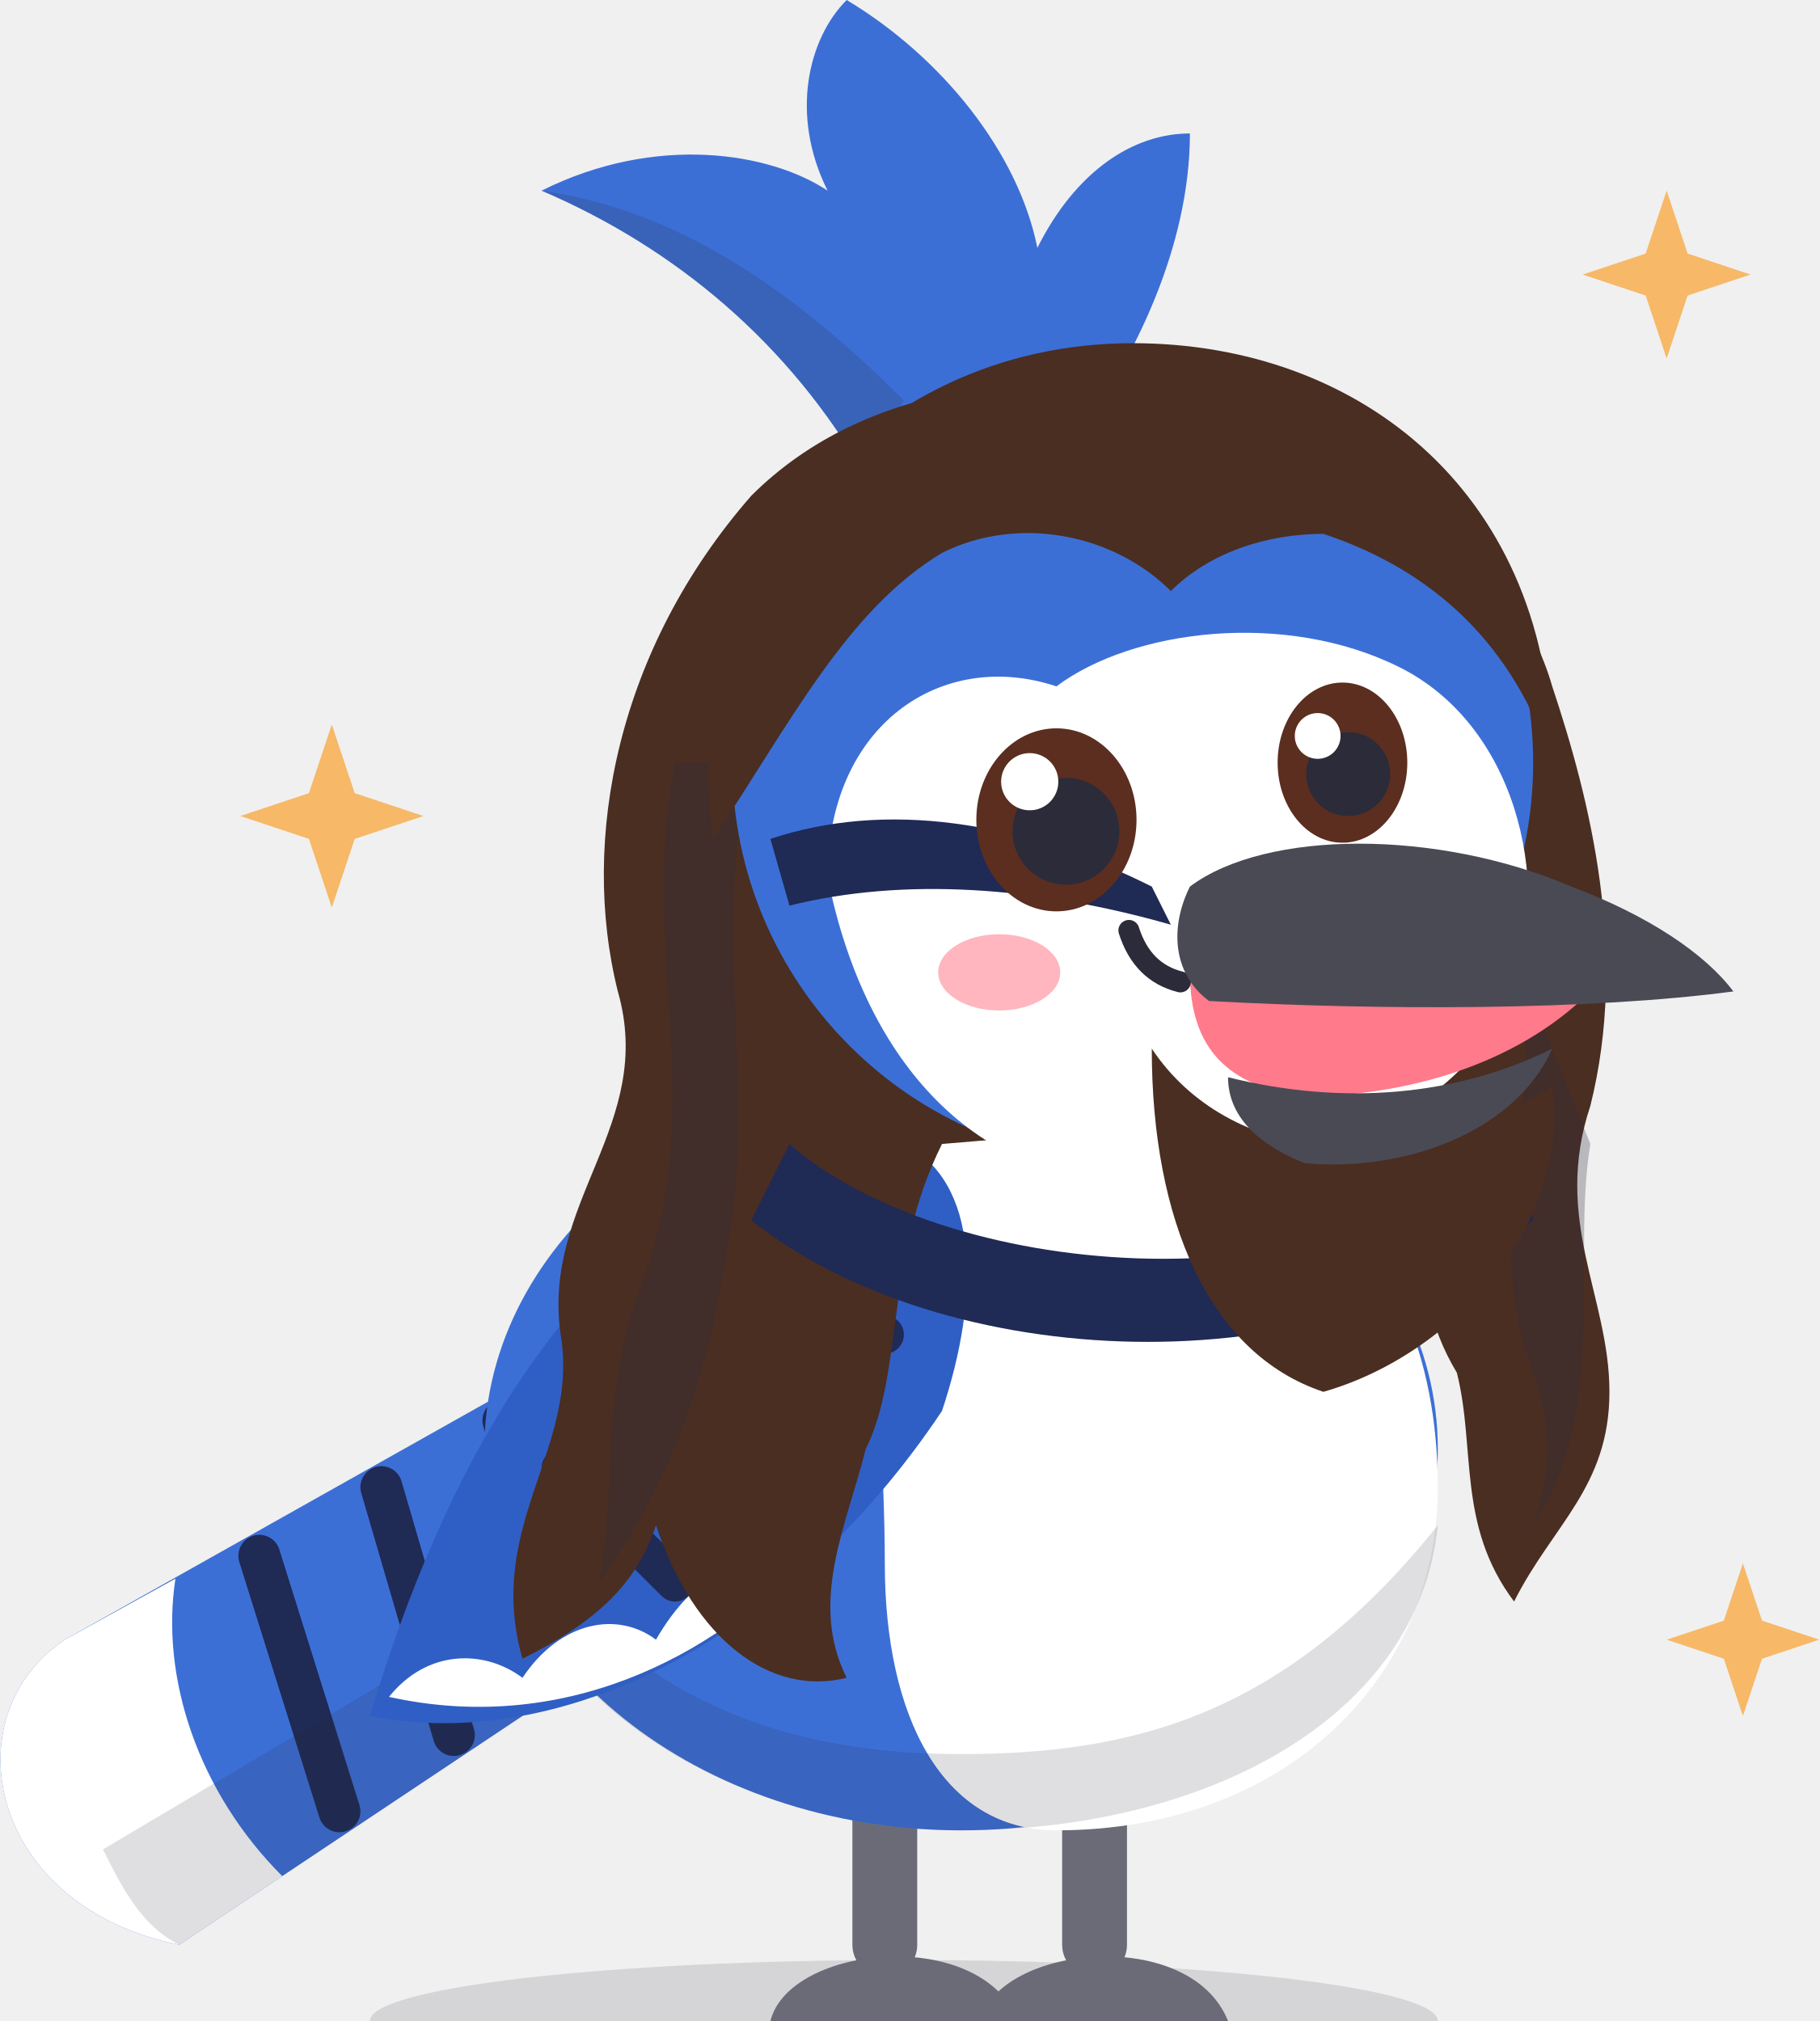
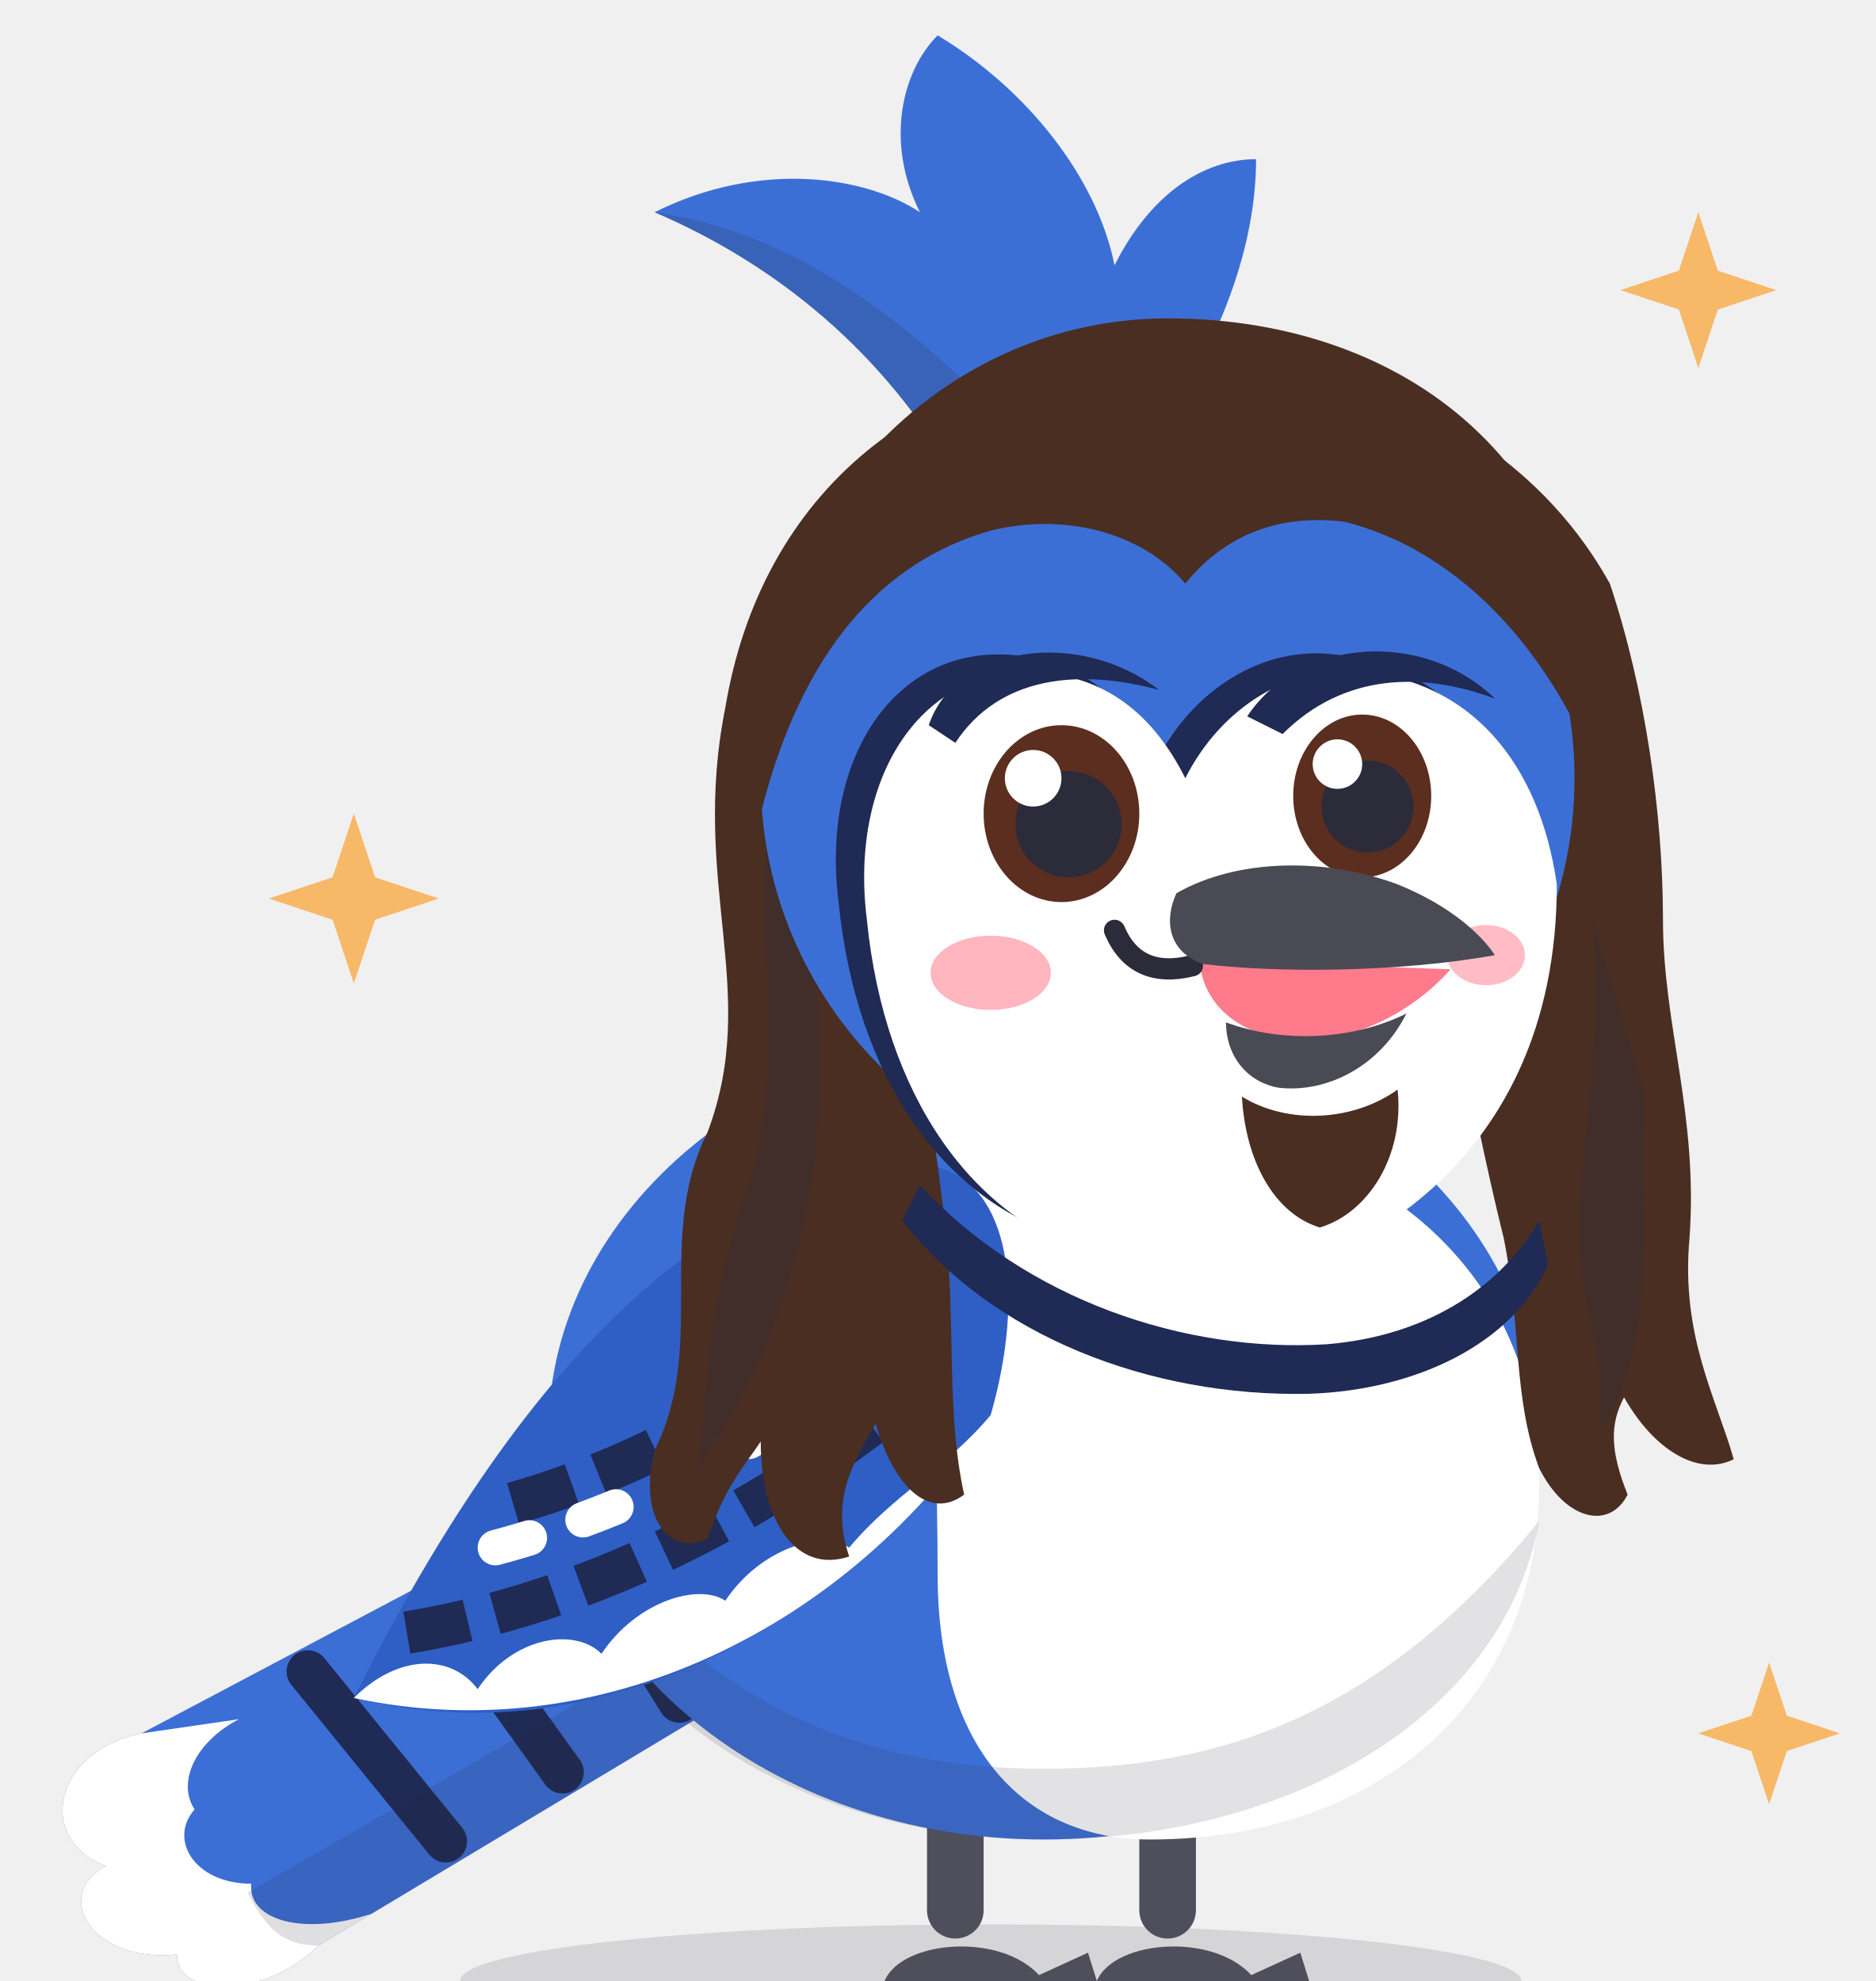
- <svg xmlns="http://www.w3.org/2000/svg" viewBox="2.6 0 95.4 106">
-   <ellipse cx="50" cy="106" rx="28" ry="3.2" fill="#2b2b3a" opacity="0.14" />
+ <svg xmlns="http://www.w3.org/2000/svg" viewBox="-6 -6 106 112">
+   <ellipse cx="50" cy="106" rx="30" ry="3.2" fill="#2b2b3a" opacity="0.14" />
  <g class="part-tail" style="transform-box: fill-box; transform-origin: 95% 30%">
-     <path d="M38 68 L6 86 C0 90 2 100 12 102 L42 82 Z" fill="#3c6fd6" />
-     <path d="M11.8 82.8 L6 86 C0 90 2 100 12 102 L17.4 98.4 C13 94 11 88 11.8 82.8 Z" fill="#ffffff" />
-     <path d="M29 74.5 L32.5 87 M22.6 78 L26.4 91 M16.2 81.6 L20.4 95" stroke="#1f2a55" stroke-width="2.2" stroke-linecap="round" />
-     <path d="M12 102 L42 82 L40 78 L8 97 C9 99 10 101 12 102 Z" fill="#2b2b3a" opacity="0.15" />
+     <path d="M36 74 L2 92 C-3 93 -4 98 0 99.5 C-3 101 -1 105 4 104.5 C4 107 9 107 12 104 L42 86 Z" fill="#3c6fd6" />
+     <path d="M2 92 C-3 93 -4 98 0 99.5 C-3 101 -1 105 4 104.5 C4 107 9 107 12 104 L15 102.2 C11 103.5 8 102.5 8.2 100.5 C5 100.5 3.5 98 5 96.3 C4 94.8 5 92.5 7.5 91.2 Z" fill="#ffffff" />
+     <path d="M26.4 80.6 L32.4 90.2 M18.9 84.6 L25.8 94.2 M11.4 88.5 L19.2 98.1" stroke="#1f2a55" stroke-width="2.4" stroke-linecap="round" />
+     <path d="M12 104 L42 86 L41 82 L8 101 C9 103 10 104 12 104 Z" fill="#2b2b3a" opacity="0.15" />
  </g>
-   <path d="M49 90 L49 102 M60 90 L60 102" stroke="#6b6b78" stroke-width="3.4" stroke-linecap="round" />
-   <path d="M43 106 C44 102 54 101 56 106 Z M54 106 C55 102 65 101 67 106 Z" fill="#6b6b78" />
-   <ellipse cx="53" cy="76" rx="25" ry="20" fill="#3c6fd6" />
-   <path d="M52 58 C68 56 78 64 78 78 C78 88 70 96 58 96 C52 96 49 90 49 82 C49 72 47 62 52 58 Z" fill="#ffffff" />
-   <path d="M28 78 C30 90 42 96 53 96 C66 96 77 90 78 80 C70 90 62 92 53 92 C42 92 34 88 28 78 Z" fill="#2b2b3a" opacity="0.15" />
-   <path d="M50 60 C38 60 28 70 22 90 C32 92 44 86 52 74 C54 68 54 62 50 60 Z" fill="#2f5fc4" />
-   <path d="M23 89 C25 86.5 28 86.5 30 88 C32 85 35 84.5 37 86 C39 82.5 42 81 45 81.5 C40 87 32 91 23 89 Z" fill="#ffffff" />
-   <path d="M32 77 L38 83 M37 70 L44 76 M43 65 L49 70" stroke="#1f2a55" stroke-width="2" stroke-linecap="round" />
+   <path d="M48 92 L48 102 M60 92 L60 102" stroke="#4f4f5c" stroke-width="3.2" stroke-linecap="round" />
+   <path d="M44 106 C45 103.6 51 103.2 53 106 Z M52 106 L55.5 104.4 L56 106 Z M56 106 C57 103.6 63 103.2 65 106 Z M64 106 L67.5 104.4 L68 106 Z" fill="#4f4f5c" />
+   <ellipse cx="53" cy="75" rx="28" ry="23" fill="#3c6fd6" />
+   <path d="M50 58 C67 55 81 63 81 78 C81 90 72 98 59 98 C52 98 47 93 47 83 C47 73 46 63 50 58 Z" fill="#ffffff" />
+   <path d="M25 78 C27 91 40 98 53 98 C67 98 79 91 81 80 C72 91 63 94 53 94 C41 94 32 89 25 78 Z" fill="#2b2b3a" opacity="0.14" />
+   <path d="M47 60 C35 60 24 70 14 90 C26 93 40 88 50 74 C52 67 51 61 47 60 Z" fill="#2f5fc4" />
+   <path d="M17 86.3 C25 85 36 81 47 71.5 M23 79 C30 77 38 73 46 65.5" fill="none" stroke="#1f2a55" stroke-width="2.4" stroke-dasharray="3.5 1.6" />
+   <path d="M14 90 C16.5 87.5 19.5 87.5 21 89.5 C23 86.5 26.5 86 28 87.5 C30 84.5 33.5 83.5 35 84.5 C37 81.5 40.5 80.5 42 81.5 C44.5 78.5 47.5 77 50 74 C42 86 28 93 14 90 Z" fill="#ffffff" />
+   <path d="M22 81.5 C29.5 79.5 38 75.5 47 68" fill="none" stroke="#ffffff" stroke-width="2" stroke-linecap="round" stroke-dasharray="2 3.2" />
  <g class="part-head" style="transform-box: fill-box; transform-origin: 50% 72%">
-     <path d="M48 25 C44 18 38 13 31 10 C37 7 43 8 46 10 C44 6 45 2 47 0 C52 3 56 8 57 13 C59 9 62 7 65 7 C65 13 62 19 59 23 Z" fill="#3c6fd6" />
-     <path d="M48 25 C44 18 38 13 31 10 C38 11 44 15 50 21 Z" fill="#2b2b3a" opacity="0.18" />
-     <path d="M42 26 C35 34 33 44 35 52 C37 59 31 63 32 70 C33 76 28 80 30 87 C34 85 36 83 37 80 C39 86 43 89 47 88 C45 84 47 80 48 76 C50 72 49 66 52 60 L76 58 C78 63 76 67 79 72 C80 76 79 80 82 84 C84 80 87 78 87 73 C87 68 84 64 86 58 C88 50 86 42 84 36 C80 22 54 14 42 26 Z" fill="#4a2e22" />
-     <path d="M38 40 C36 50 40 58 36 68 C34 74 35 78 34 83 C39 76 40 70 41 64 C42 56 40 48 42 40 Z M82 50 C84 58 80 64 83 72 C84 75 84 77 83 80 C87 74 85 66 86 60 Z" fill="#2b2b3a" opacity="0.28" />
-     <circle cx="62" cy="40" r="21" fill="#3c6fd6" />
-     <path d="M46 46 C46 38 52 34 58 36 C62 33 70 32 76 35 C82 38 84 46 82 52 C79 59 70 62 62 62 C54 62 48 56 46 46 Z" fill="#ffffff" />
-     <path d="M43 44 C49 42 56 43 63 46.5 L64 48.5 C57 46.5 50 46 44 47.5 Z M44 60 C52 67 72 69 82 60 L83 64 C72 73 52 72 42 64 Z" fill="#1f2a55" />
-     <path d="M40 44 C38 30 48 18 62 18 C74 18 84 26 84 40 C82 34 78 30 72 28 C69 28 66 29 64 31 C61 28 56 27 52 29 C47 32 44 38 40 44 Z" fill="#4a2e22" />
-     <ellipse cx="58" cy="43" rx="4.2" ry="4.8" fill="#5B2E1F" />
-     <ellipse cx="73" cy="40" rx="3.4" ry="4.2" fill="#5B2E1F" />
-     <circle cx="58.5" cy="43.6" r="2.8" fill="#2b2b3a" />
-     <circle cx="73.3" cy="40.6" r="2.2" fill="#2b2b3a" />
-     <circle cx="56.6" cy="41" r="1.5" fill="#ffffff" />
-     <circle cx="71.7" cy="38.6" r="1.2" fill="#ffffff" />
-     <ellipse cx="55" cy="51" rx="3.2" ry="2" fill="#ff7a8a" opacity="0.55" />
-     <path d="M63 55 C67 61 76 62 84 57 C85 64 79 71 72 73 C66 71 63 64 63 55 Z" fill="#4a2e22" />
-     <path d="M65 51 L86 52 C82 56 76 57.5 71 57.5 C67 57 65 55 65 51 Z" fill="#ff7a8a" />
-     <path d="M64.5 51.5 Q62.5 51 61.8 48.8" fill="none" stroke="#2b2b3a" stroke-width="1.1" stroke-linecap="round" />
-     <path d="M65 46.5 C69 43.5 78 43.5 85 46.5 C89 48 92 50 93.5 52 C86 53 75 53 66 52.5 C64 51 64 48.5 65 46.5 Z M67 56.5 C73 58 79 57.5 84 55 C82 59.5 76 61.5 71 61 C68.5 60 67 58.5 67 56.5 Z" fill="#4a4a55" />
+     <path d="M48 21 C44 14 38 9 31 6 C37 3 43 4 46 6 C44 2 45 -2 47 -4 C52 -1 56 4 57 9 C59 5 62 3 65 3 C65 9 62 15 59 19 Z" fill="#3c6fd6" />
+     <path d="M48 21 C44 14 38 9 31 6 C38 7 44 11 50 17 Z" fill="#2b2b3a" opacity="0.18" />
+     <path d="M60 14 C46 14 37 22 35 34 C33 44 37 50 34 58 C31 64 34 70 31 76 C30 80 32 82 34 81 C35 78 36 77 37 75.5 C37 80 39 83 42 82 C41 79 42 77 43.5 74.5 C44.5 78 46.5 80 48.5 78.5 C47.5 74 48 69 47.5 64 C47 59 46 54 46 50 L76 50 C77 55 78 60 79 64 C80 69 79.5 73 81 77 C82.5 80 85 80.5 86 78.5 C85 76 85 74.5 85.8 73 C87.5 76 90 77.5 92 76.5 C91 73 89 69.5 89.5 64 C90 57 88 52 88 46 C88 40 87 33 85 27 C80 18 70 14 60 14 Z" fill="#4a2e22" />
+     <path d="M38 36 C36 46 39 54 36 62 C34 68 34 72 33.5 77 C37.5 71 39 66 40 60 C41 52 39 44 41 36 Z M84 46 C85 55 82 62 84 69 C84.5 71 84.5 73 84.5 75 C88 69 86.5 62 87 56 Z" fill="#2b2b3a" opacity="0.3" />
+     <circle cx="60" cy="38" r="23" fill="#3c6fd6" />
+     <path d="M41.4 45 C40.4 37 44.4 31 50.4 31 C54.4 31 57.4 33 59.4 37 C61.4 33 65.4 30.5 69.4 31 C75.4 31.5 79.4 36 80.4 43 C80.4 51 77.4 57 72.4 61 C67.4 65 60.4 66 54.4 64 C47.4 62 42.4 55 41.4 45 Z" fill="#1f2a55" />
+     <path d="M43 46 C42 38 46 32 52 32 C56 32 59 34 61 38 C63 34 67 31.5 71 32 C77 32.5 81 37 82 44 C82 52 79 58 74 62 C69 66 62 67 56 65 C49 63 44 56 43 46 Z" fill="#ffffff" />
+     <path d="M46 61 C52 67.5 61 70.5 69 70 C75 69.5 79 66.5 81 63 L81.5 65.5 C79.5 70 74 72.6 68 72.8 C59 73 50 69.5 45 63 Z" fill="#1f2a55" />
+     <path d="M37 40 C35 25 46 12 60 12 C74 12 85 21 84 37 C81 30 76 25 70 23.5 C66 23 63 24.5 61 27 C58.5 24 54 23 50 24 C43 26 39 32 37 40 Z" fill="#4a2e22" />
+     <path d="M46.5 35 C48 30.5 55 29.5 59.5 33 C55 31.8 50.5 32.2 48 36 Z M64.5 34.5 C67.5 30 74.5 29.6 78.5 33.5 C74.5 32 70 32 66.5 35.5 Z" fill="#1f2a55" />
+     <ellipse cx="54" cy="40" rx="4.4" ry="5" fill="#5B2E1F" />
+     <ellipse cx="71" cy="39" rx="3.9" ry="4.6" fill="#5B2E1F" />
+     <circle cx="54.4" cy="40.6" r="3" fill="#2b2b3a" />
+     <circle cx="71.3" cy="39.6" r="2.6" fill="#2b2b3a" />
+     <circle cx="52.4" cy="38" r="1.6" fill="#ffffff" />
+     <circle cx="69.6" cy="37.2" r="1.4" fill="#ffffff" />
+     <ellipse cx="50" cy="49" rx="3.4" ry="2.1" fill="#ff7a8a" opacity="0.55" />
+     <ellipse cx="78" cy="48" rx="2.2" ry="1.7" fill="#ff7a8a" opacity="0.5" />
+     <path d="M64.2 56 C66.8 57.6 70.5 57.4 73 55.6 C73.4 59.4 71.3 62.6 68.6 63.4 C66 62.6 64.4 59.6 64.2 56 Z" fill="#4a2e22" />
+     <path d="M61.8 48.3 L76 48.8 C73.5 51.6 70 53 67 52.8 C64 52.5 62 50.8 61.8 48.3 Z" fill="#ff7a8a" />
+     <path d="M61.4 48.6 Q58.2 49.4 57 46.6" fill="none" stroke="#2b2b3a" stroke-width="1.2" stroke-linecap="round" />
+     <path d="M60.5 44.5 C64 42.5 69 42.5 73 44 C75.5 45 77.5 46.5 78.5 48 C73 49 66 49 62 48.5 C60 47.8 59.8 46 60.5 44.5 Z M63.3 51.8 C66.5 53 70.5 52.8 73.5 51.3 C72 54.3 69 55.8 66.3 55.5 C64.5 55.2 63.3 53.7 63.3 51.8 Z" fill="#4a4a55" />
  </g>
-   <path d="M90 10 l1.1 3.3 l3.3 1.1 l-3.3 1.1 l-1.1 3.3 l-1.1 -3.3 l-3.3 -1.1 l3.3 -1.1 Z M20 38 l1.2 3.6 l3.6 1.2 l-3.6 1.2 l-1.2 3.6 l-1.2 -3.6 l-3.6 -1.2 l3.6 -1.2 Z M94 82 l1 3 l3 1 l-3 1 l-1 3 l-1 -3 l-3 -1 l3 -1 Z" fill="#F9A53A" opacity="0.75" />
+   <path d="M90 6 l1.1 3.3 l3.3 1.1 l-3.3 1.1 l-1.1 3.3 l-1.1 -3.3 l-3.3 -1.1 l3.3 -1.1 Z M14 40 l1.2 3.6 l3.6 1.2 l-3.6 1.2 l-1.2 3.6 l-1.2 -3.6 l-3.6 -1.2 l3.6 -1.2 Z M94 88 l1 3 l3 1 l-3 1 l-1 3 l-1 -3 l-3 -1 l3 -1 Z" fill="#F9A53A" opacity="0.75" />
</svg>
